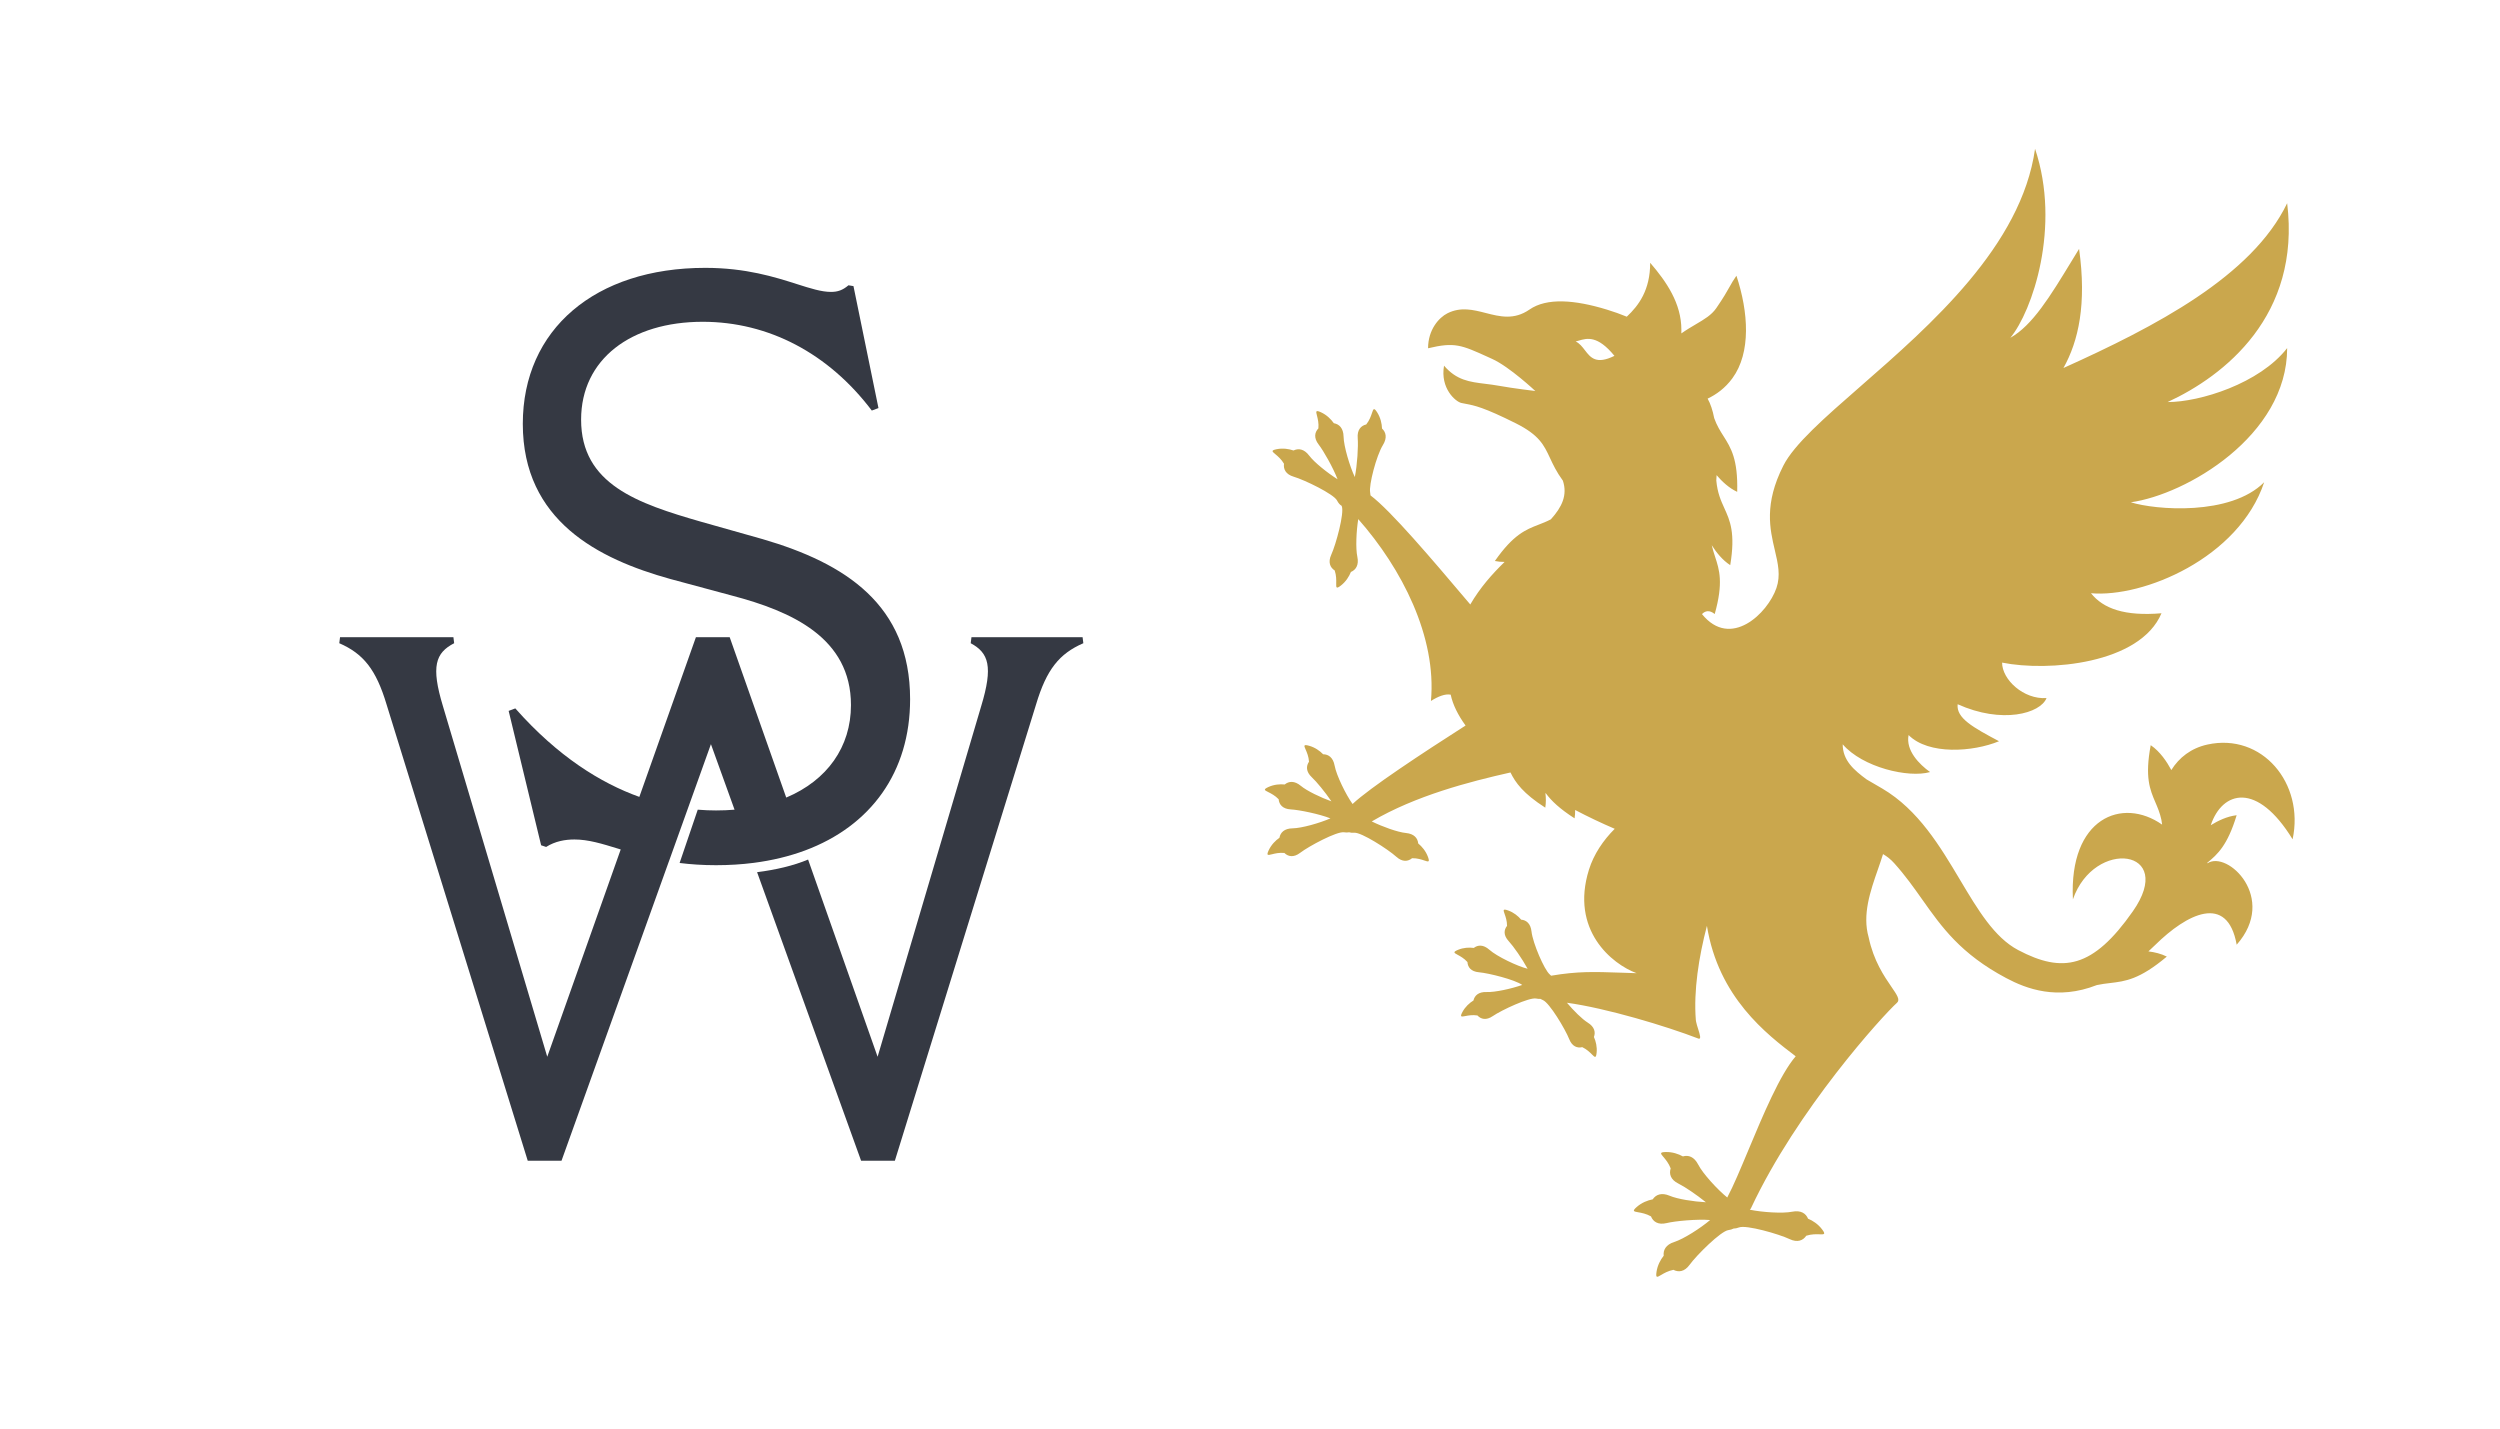
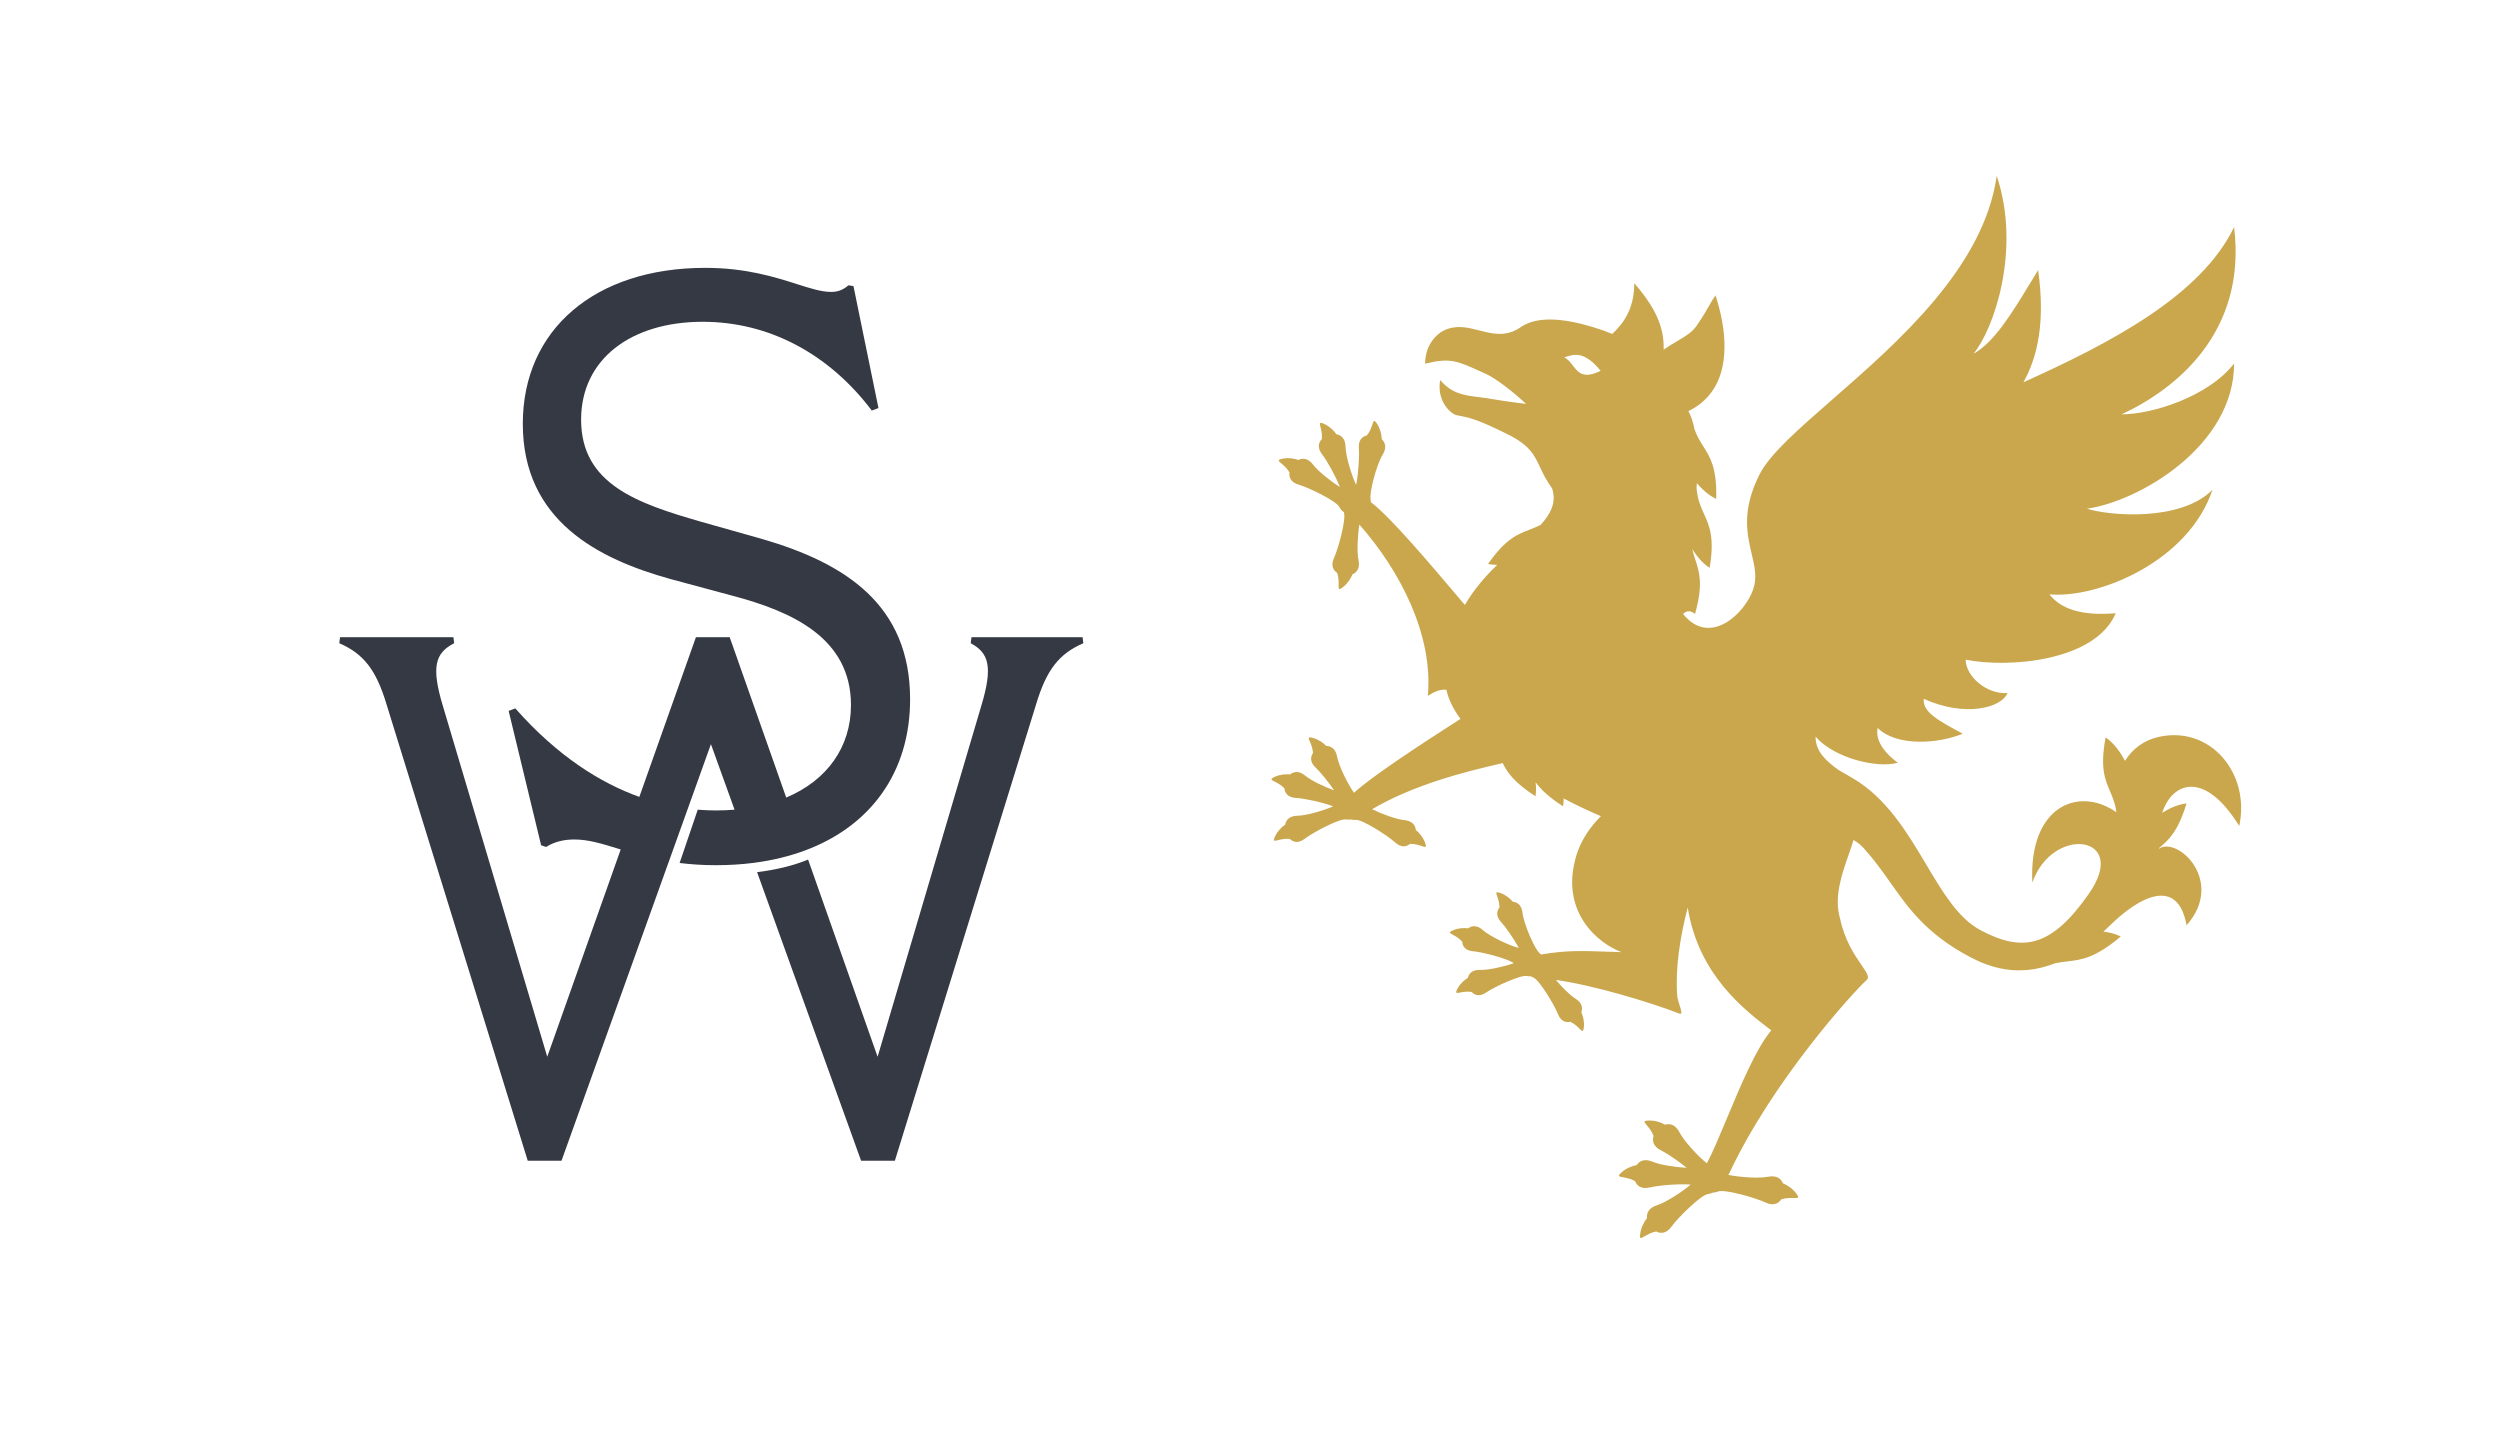
<svg xmlns="http://www.w3.org/2000/svg" width="140" height="80" viewBox="0 0 140 80" fill="none">
  <path d="M42.208 48.32C41.536 48.407 40.831 48.451 40.098 48.451C39.348 48.451 38.673 48.404 38.058 48.327L39.074 45.342C39.431 45.372 39.773 45.385 40.098 45.385C40.454 45.385 40.8 45.37 41.135 45.342L39.812 41.673L37.458 48.24L37.457 48.24L31.445 65H29.553L21.649 39.454C21.06 37.485 20.345 36.606 19 36.02L19.042 35.684H25.391L25.433 36.02C24.382 36.564 24.13 37.318 24.802 39.537L30.646 59.179L34.76 47.57L34.62 47.527C33.707 47.246 32.942 47.011 32.169 47.011C31.656 47.011 31.096 47.104 30.583 47.429L30.303 47.336L28.484 39.81L28.857 39.67C31.242 42.367 33.643 43.851 35.803 44.626L38.971 35.684H40.863L44.029 44.664C46.317 43.699 47.654 41.835 47.654 39.484C47.654 35.721 44.343 34.234 40.984 33.352L37.533 32.422C33.521 31.307 29.277 29.17 29.277 23.735C29.277 18.438 33.335 15 39.492 15C41.772 15 43.391 15.516 44.626 15.909C45.386 16.151 46.001 16.347 46.535 16.347C46.908 16.347 47.188 16.254 47.514 15.976L47.794 16.022L49.194 22.852L48.821 22.991C46.395 19.785 43.037 18.02 39.352 18.02C35.34 18.02 32.542 20.111 32.542 23.502C32.542 27.126 35.714 28.195 39.258 29.217L42.71 30.192C47.328 31.54 50.966 33.863 50.966 39.159C50.966 43.235 48.771 46.254 45.074 47.629C44.203 47.952 43.237 48.187 42.208 48.32Z" fill="#353943" />
  <path d="M42.397 48.842L48.221 65H50.113L58.018 39.454C58.606 37.485 59.321 36.606 60.667 36.02L60.625 35.684H54.402L54.36 36.02C55.369 36.564 55.621 37.318 54.949 39.537L49.146 59.179L45.253 48.135C44.426 48.481 43.437 48.711 42.397 48.842Z" fill="#353943" />
-   <path fill-rule="evenodd" clip-rule="evenodd" d="M104.528 43.646C104.82 43.815 105.114 43.986 105.411 44.161C107.426 45.349 108.646 47.397 109.768 49.282C110.765 50.955 111.685 52.5 113.017 53.203C115.513 54.52 117.204 54.225 119.438 51.036C121.899 47.524 117.276 46.926 116.083 50.363C115.859 45.805 118.842 44.609 121.079 46.179C121.062 46.088 121.048 45.997 121.037 45.906C120.955 45.522 120.827 45.224 120.7 44.927C120.398 44.22 120.102 43.528 120.44 41.73C120.966 42.084 121.354 42.672 121.594 43.123C122.026 42.427 122.698 41.897 123.614 41.695C126.671 41.023 129.057 43.862 128.386 47.001C126.396 43.752 124.449 44.285 123.802 46.212C124.204 45.963 124.723 45.712 125.252 45.653C124.741 47.34 124.182 47.844 123.61 48.314C123.612 48.325 123.613 48.335 123.614 48.346C124.732 47.598 127.566 50.288 125.254 52.904C124.732 49.99 122.446 51.194 120.706 52.904C120.573 53.034 120.441 53.159 120.311 53.278C120.658 53.321 121.022 53.407 121.342 53.569C119.814 54.855 119.015 54.95 118.172 55.05C117.932 55.078 117.689 55.107 117.424 55.164C115.211 56.032 113.476 55.373 112.346 54.772C109.797 53.417 108.736 51.916 107.644 50.371C107.17 49.701 106.691 49.023 106.082 48.346C105.892 48.133 105.68 47.963 105.45 47.829C105.364 48.108 105.263 48.398 105.16 48.695C104.741 49.896 104.279 51.222 104.645 52.491C104.92 53.805 105.52 54.68 105.919 55.261C106.23 55.713 106.418 55.987 106.235 56.152C105.442 56.865 100.638 62.141 98.06 67.65C98.043 67.686 98.019 67.717 97.99 67.744C98.679 67.886 99.82 67.965 100.362 67.856C100.848 67.759 101.132 67.953 101.25 68.246C101.515 68.355 101.816 68.552 102.036 68.844C102.254 69.133 102.158 69.129 101.9 69.121C101.714 69.115 101.445 69.106 101.15 69.201C100.976 69.465 100.664 69.601 100.218 69.39C99.623 69.107 97.786 68.58 97.386 68.736C97.279 68.777 97.174 68.8 97.079 68.799C96.998 68.843 96.898 68.872 96.789 68.886C96.364 68.943 95.007 70.29 94.62 70.826C94.331 71.227 93.993 71.257 93.713 71.11C93.409 71.169 93.177 71.306 93.017 71.401C92.795 71.533 92.712 71.583 92.765 71.224C92.818 70.862 92.987 70.545 93.167 70.321C93.13 70.007 93.285 69.7 93.758 69.551C94.28 69.387 95.229 68.778 95.767 68.322C95.055 68.262 93.821 68.373 93.33 68.493C92.85 68.609 92.573 68.412 92.456 68.118C92.186 67.965 91.921 67.919 91.738 67.887C91.484 67.843 91.388 67.826 91.66 67.588C91.936 67.347 92.27 67.216 92.552 67.163C92.727 66.9 93.044 66.768 93.5 66.962C93.938 67.149 94.839 67.29 95.53 67.326C95.004 66.899 94.334 66.45 93.989 66.28C93.546 66.061 93.46 65.732 93.558 65.431C93.449 65.14 93.274 64.934 93.154 64.793C92.987 64.596 92.924 64.522 93.286 64.513C93.651 64.505 93.992 64.62 94.242 64.759C94.545 64.67 94.872 64.772 95.098 65.214C95.36 65.727 96.186 66.624 96.726 67.06C97.062 66.433 97.468 65.461 97.913 64.397C98.729 62.444 99.676 60.178 100.559 59.152C98.928 57.915 96.229 55.843 95.588 51.846C95.13 53.601 94.838 55.481 94.966 57.113L94.981 57.215C95.005 57.338 95.052 57.485 95.097 57.627C95.193 57.932 95.282 58.212 95.117 58.163C93.29 57.457 89.936 56.451 87.749 56.154C88.122 56.597 88.596 57.069 88.913 57.266C89.294 57.502 89.362 57.805 89.259 58.071C89.367 58.307 89.445 58.623 89.411 58.952C89.377 59.277 89.316 59.215 89.151 59.05C89.032 58.932 88.86 58.759 88.606 58.64C88.329 58.707 88.039 58.605 87.875 58.189C87.656 57.635 86.767 56.153 86.407 56.008C86.355 55.988 86.307 55.964 86.264 55.937C86.192 55.943 86.112 55.936 86.029 55.918C85.65 55.836 84.086 56.565 83.595 56.902C83.227 57.154 82.93 57.076 82.737 56.866C82.46 56.822 82.221 56.868 82.056 56.9C81.828 56.944 81.742 56.961 81.896 56.672C82.051 56.381 82.293 56.163 82.513 56.028C82.577 55.749 82.803 55.536 83.25 55.554C83.721 55.574 84.643 55.368 85.245 55.157C84.833 54.861 83.366 54.494 82.819 54.447C82.374 54.408 82.194 54.16 82.177 53.875C81.99 53.665 81.776 53.55 81.629 53.47C81.424 53.359 81.347 53.317 81.648 53.191C81.953 53.064 82.277 53.048 82.533 53.084C82.759 52.909 83.068 52.887 83.403 53.185C83.831 53.566 84.988 54.115 85.547 54.251C85.239 53.686 84.749 52.986 84.487 52.704C84.183 52.377 84.215 52.072 84.394 51.849C84.395 51.568 84.314 51.338 84.258 51.18C84.18 50.96 84.151 50.877 84.459 50.987C84.769 51.097 85.021 51.303 85.187 51.502C85.471 51.524 85.715 51.715 85.764 52.161C85.837 52.823 86.485 54.31 86.78 54.562C86.81 54.587 86.837 54.613 86.862 54.64C88.352 54.386 89.291 54.419 90.743 54.469L90.747 54.469L90.749 54.469L90.75 54.469C91.029 54.479 91.326 54.489 91.65 54.499C90.275 53.993 87.922 52.088 88.982 48.7C89.253 47.834 89.781 47.055 90.425 46.413C89.688 46.098 88.941 45.744 88.208 45.359C88.211 45.516 88.201 45.673 88.176 45.827C87.341 45.291 86.874 44.843 86.572 44.432L86.543 44.415C86.576 44.683 86.58 44.962 86.535 45.229C85.296 44.433 84.867 43.831 84.587 43.258C82.268 43.78 79.271 44.559 76.829 45.994C76.825 45.996 76.822 45.998 76.818 46C77.405 46.29 78.267 46.604 78.732 46.648C79.192 46.691 79.393 46.94 79.42 47.234C79.627 47.403 79.844 47.659 79.963 47.979C80.08 48.295 79.995 48.266 79.767 48.189C79.603 48.134 79.365 48.054 79.076 48.06C78.849 48.248 78.535 48.286 78.193 47.978C77.737 47.565 76.239 46.602 75.84 46.633C75.733 46.642 75.634 46.634 75.549 46.608C75.465 46.625 75.368 46.624 75.267 46.608C74.871 46.544 73.3 47.382 72.812 47.756C72.446 48.036 72.136 47.973 71.926 47.766C71.638 47.737 71.394 47.798 71.227 47.84C70.993 47.898 70.906 47.919 71.048 47.614C71.193 47.305 71.429 47.067 71.649 46.915C71.7 46.625 71.921 46.393 72.383 46.387C72.893 46.38 73.903 46.091 74.505 45.829C73.886 45.584 72.754 45.352 72.284 45.327C71.825 45.302 71.63 45.052 71.604 44.758C71.404 44.548 71.179 44.436 71.024 44.358C70.809 44.251 70.729 44.211 71.035 44.071C71.345 43.93 71.679 43.903 71.944 43.931C72.171 43.743 72.49 43.71 72.845 44.006C73.186 44.29 73.953 44.658 74.56 44.876C74.205 44.354 73.726 43.773 73.464 43.529C73.127 43.215 73.138 42.897 73.305 42.655C73.286 42.366 73.186 42.135 73.116 41.976C73.02 41.756 72.984 41.673 73.308 41.762C73.637 41.853 73.91 42.047 74.096 42.239C74.391 42.24 74.656 42.419 74.739 42.875C74.84 43.425 75.375 44.512 75.744 45.024C76.717 44.109 79.624 42.196 82.072 40.629C81.65 40.048 81.359 39.467 81.239 38.901C80.925 38.842 80.527 39.003 80.133 39.254C80.459 35.658 78.506 31.843 76.062 29.07C75.954 29.734 75.909 30.702 76.011 31.179C76.109 31.641 75.928 31.914 75.651 32.03C75.55 32.284 75.367 32.574 75.093 32.788C74.821 32.999 74.823 32.907 74.828 32.661C74.832 32.484 74.837 32.227 74.743 31.946C74.49 31.783 74.356 31.488 74.552 31.06C74.814 30.488 75.292 28.729 75.14 28.349C75.136 28.34 75.133 28.332 75.129 28.323C75.028 28.267 74.942 28.161 74.875 28.029C74.689 27.664 73.05 26.873 72.448 26.696C71.997 26.563 71.862 26.269 71.904 25.97C71.755 25.715 71.558 25.55 71.422 25.437C71.233 25.28 71.162 25.221 71.5 25.154C71.841 25.086 72.18 25.138 72.437 25.228C72.707 25.094 73.031 25.136 73.314 25.514C73.602 25.897 74.338 26.483 74.904 26.839C74.656 26.194 74.125 25.256 73.847 24.897C73.558 24.525 73.621 24.207 73.83 23.99C73.858 23.695 73.794 23.446 73.75 23.274C73.689 23.036 73.666 22.947 73.979 23.09C74.295 23.236 74.539 23.476 74.695 23.7C74.992 23.75 75.23 23.974 75.24 24.447C75.251 24.998 75.587 26.119 75.87 26.715C76.007 26.038 76.07 24.986 76.032 24.539C75.992 24.07 76.217 23.837 76.51 23.769C76.694 23.537 76.775 23.293 76.832 23.125C76.91 22.892 76.939 22.805 77.124 23.096C77.31 23.39 77.384 23.725 77.393 23.998C77.615 24.201 77.693 24.519 77.444 24.921C77.075 25.518 76.647 27.174 76.728 27.576C76.74 27.633 76.747 27.689 76.748 27.742C77.888 28.597 80.232 31.366 82.115 33.591L82.336 33.851C82.882 32.911 83.566 32.139 84.258 31.468C84.075 31.469 83.891 31.453 83.713 31.416C84.753 29.927 85.45 29.658 86.161 29.382C86.385 29.296 86.611 29.208 86.849 29.082C87.467 28.398 87.79 27.728 87.521 26.917C87.164 26.428 86.972 26.017 86.8 25.649C86.46 24.921 86.199 24.364 84.893 23.709C83.086 22.804 82.563 22.705 82.069 22.612C81.992 22.597 81.916 22.583 81.836 22.566C81.514 22.496 80.643 21.748 80.866 20.478C81.566 21.295 82.296 21.386 83.176 21.494C83.422 21.525 83.68 21.556 83.952 21.606C84.748 21.751 85.978 21.896 85.978 21.896C85.978 21.896 84.531 20.538 83.564 20.101C83.484 20.064 83.406 20.029 83.332 19.995C81.833 19.315 81.463 19.147 79.972 19.503C79.972 18.456 80.585 17.781 81.057 17.544C81.804 17.17 82.503 17.349 83.202 17.528C83.995 17.731 84.787 17.934 85.651 17.335C86.621 16.662 88.19 16.79 89.976 17.335C90.377 17.457 90.751 17.591 91.1 17.735C91.77 17.106 92.41 16.245 92.41 14.716C93.325 15.777 94.157 16.991 94.157 18.469C94.157 18.538 94.156 18.605 94.156 18.671C94.443 18.468 94.716 18.307 94.968 18.159C95.446 17.878 95.846 17.642 96.113 17.254C96.52 16.663 96.707 16.33 96.86 16.056C96.978 15.846 97.076 15.671 97.24 15.441C97.916 17.481 98.066 19.747 97.014 21.183C96.609 21.737 96.11 22.095 95.627 22.323C95.791 22.615 95.911 22.984 95.995 23.415C96.143 23.832 96.332 24.132 96.52 24.428C96.93 25.078 97.332 25.715 97.283 27.544C96.823 27.332 96.427 26.957 96.129 26.608C96.124 26.707 96.119 26.808 96.113 26.91C96.175 27.6 96.37 28.031 96.563 28.457C96.881 29.157 97.192 29.843 96.893 31.648C96.455 31.367 96.107 30.926 95.858 30.531C95.91 30.764 95.978 30.971 96.045 31.178C96.284 31.909 96.519 32.625 96.024 34.386C95.727 34.145 95.492 34.204 95.311 34.389C96.905 36.365 98.988 34.358 99.48 32.929C99.723 32.223 99.567 31.56 99.39 30.807C99.112 29.624 98.782 28.22 99.865 26.08C100.471 24.882 102.175 23.393 104.203 21.622C108.105 18.215 113.203 13.763 113.963 8.333C115.427 12.692 113.809 17.44 112.577 18.919C113.819 18.222 114.814 16.588 116.004 14.632L116.004 14.632C116.143 14.405 116.284 14.173 116.429 13.937C116.858 17.022 116.401 19.092 115.552 20.609C120.702 18.287 126.109 15.475 128.081 11.38C128.853 17.682 124.562 21.049 121.386 22.516C123.189 22.516 126.536 21.48 128.081 19.494C128.081 24.415 122.416 27.696 119.326 28.128C120.7 28.559 124.905 28.905 126.794 27.005C125.38 31.258 120.013 33.48 117.095 33.221C117.781 34.084 118.983 34.516 121.043 34.343C119.841 37.192 114.692 37.624 112.117 37.106C112.117 38.056 113.318 39.178 114.606 39.092C114.263 39.955 112.117 40.559 109.628 39.437C109.542 40.214 110.486 40.732 111.945 41.509C110.486 42.113 107.997 42.286 106.881 41.163C106.71 42.027 107.482 42.804 108.083 43.235C106.881 43.581 104.306 42.976 103.191 41.681C103.191 42.578 103.814 43.121 104.528 43.646ZM88.417 19.073C88.355 19.092 88.295 19.109 88.238 19.122C88.458 19.227 88.606 19.42 88.753 19.611C89.071 20.025 89.384 20.433 90.409 19.928C89.46 18.766 88.868 18.941 88.417 19.073Z" fill="#CAA74D" />
+   <path fill-rule="evenodd" clip-rule="evenodd" d="M102.93 43.1C103.205 43.259 103.483 43.42 103.762 43.585C105.66 44.703 106.808 46.632 107.865 48.407C108.803 49.983 109.67 51.438 110.924 52.099C113.275 53.339 114.867 53.062 116.971 50.059C119.288 46.752 114.935 46.188 113.811 49.425C113.601 45.133 116.409 44.007 118.516 45.485C118.5 45.4 118.487 45.314 118.477 45.228C118.399 44.867 118.279 44.586 118.16 44.306C117.875 43.641 117.596 42.989 117.915 41.295C118.41 41.629 118.775 42.183 119.001 42.607C119.408 41.952 120.04 41.453 120.903 41.263C123.782 40.63 126.029 43.303 125.397 46.259C123.523 43.2 121.69 43.702 121.08 45.517C121.459 45.282 121.947 45.045 122.446 44.99C121.965 46.578 121.438 47.053 120.9 47.496C120.901 47.506 120.902 47.516 120.903 47.526C121.956 46.822 124.625 49.355 122.448 51.818C121.956 49.074 119.803 50.208 118.165 51.818C118.04 51.941 117.916 52.058 117.793 52.17C118.12 52.21 118.462 52.292 118.764 52.444C117.325 53.655 116.572 53.744 115.779 53.838C115.553 53.865 115.324 53.892 115.074 53.946C112.99 54.764 111.356 54.143 110.292 53.577C107.892 52.301 106.893 50.887 105.865 49.433C105.419 48.802 104.968 48.164 104.394 47.526C104.215 47.325 104.016 47.165 103.798 47.039C103.718 47.302 103.623 47.575 103.526 47.855C103.131 48.985 102.696 50.234 103.041 51.429C103.3 52.666 103.865 53.49 104.241 54.037C104.533 54.463 104.71 54.721 104.538 54.876C103.791 55.548 99.268 60.516 96.84 65.704C96.824 65.738 96.802 65.767 96.774 65.792C97.423 65.926 98.498 66.001 99.008 65.898C99.466 65.806 99.732 65.989 99.844 66.265C100.093 66.368 100.377 66.553 100.584 66.828C100.79 67.1 100.699 67.097 100.456 67.089C100.281 67.083 100.028 67.075 99.749 67.165C99.585 67.413 99.292 67.541 98.872 67.342C98.311 67.076 96.582 66.58 96.205 66.726C96.105 66.765 96.006 66.787 95.916 66.786C95.84 66.828 95.746 66.854 95.643 66.868C95.242 66.922 93.965 68.19 93.601 68.694C93.329 69.072 93.01 69.101 92.747 68.962C92.46 69.017 92.242 69.147 92.091 69.236C91.882 69.361 91.804 69.407 91.853 69.07C91.903 68.729 92.063 68.43 92.232 68.219C92.197 67.923 92.343 67.635 92.789 67.494C93.28 67.339 94.174 66.766 94.681 66.337C94.011 66.28 92.849 66.385 92.386 66.497C91.934 66.607 91.673 66.422 91.563 66.145C91.309 66 91.059 65.957 90.886 65.927C90.647 65.886 90.558 65.87 90.814 65.646C91.073 65.419 91.388 65.295 91.653 65.245C91.818 64.997 92.116 64.873 92.546 65.056C92.958 65.232 93.807 65.364 94.457 65.398C93.963 64.996 93.331 64.574 93.007 64.414C92.59 64.208 92.508 63.898 92.6 63.615C92.498 63.34 92.333 63.147 92.22 63.013C92.063 62.828 92.004 62.758 92.344 62.75C92.688 62.742 93.009 62.85 93.244 62.982C93.53 62.897 93.838 62.993 94.051 63.41C94.298 63.893 95.075 64.738 95.584 65.148C95.9 64.558 96.282 63.643 96.701 62.64C97.47 60.802 98.362 58.668 99.193 57.701C97.658 56.536 95.116 54.585 94.512 50.822C94.081 52.475 93.806 54.245 93.927 55.782L93.941 55.878C93.963 55.993 94.007 56.132 94.049 56.266C94.141 56.553 94.224 56.816 94.069 56.77C92.349 56.105 89.19 55.158 87.13 54.879C87.481 55.296 87.928 55.74 88.226 55.925C88.585 56.147 88.649 56.433 88.553 56.684C88.654 56.906 88.728 57.203 88.696 57.513C88.664 57.819 88.606 57.761 88.451 57.606C88.339 57.494 88.176 57.332 87.938 57.219C87.676 57.282 87.404 57.186 87.249 56.795C87.043 56.273 86.206 54.877 85.867 54.741C85.818 54.722 85.773 54.699 85.733 54.674C85.664 54.68 85.589 54.673 85.511 54.656C85.154 54.579 83.681 55.266 83.218 55.583C82.872 55.82 82.592 55.747 82.411 55.548C82.15 55.508 81.925 55.551 81.77 55.581C81.555 55.622 81.474 55.638 81.619 55.366C81.765 55.092 81.992 54.887 82.2 54.76C82.26 54.497 82.473 54.297 82.894 54.314C83.337 54.332 84.206 54.139 84.773 53.939C84.385 53.661 83.003 53.315 82.488 53.27C82.069 53.235 81.899 53.001 81.884 52.732C81.708 52.535 81.506 52.426 81.367 52.351C81.174 52.246 81.102 52.207 81.385 52.089C81.672 51.969 81.978 51.954 82.219 51.987C82.431 51.823 82.722 51.802 83.038 52.083C83.441 52.441 84.531 52.958 85.057 53.086C84.767 52.554 84.305 51.895 84.058 51.63C83.772 51.322 83.802 51.034 83.971 50.825C83.972 50.56 83.896 50.344 83.843 50.194C83.77 49.987 83.742 49.91 84.032 50.013C84.325 50.117 84.561 50.311 84.718 50.498C84.985 50.518 85.215 50.698 85.261 51.118C85.33 51.741 85.94 53.142 86.218 53.379C86.246 53.403 86.272 53.427 86.295 53.453C87.698 53.214 88.582 53.244 89.95 53.292L89.954 53.292L89.955 53.292L89.956 53.292C90.219 53.301 90.499 53.311 90.804 53.319C89.509 52.844 87.294 51.049 88.291 47.86C88.547 47.044 89.044 46.31 89.65 45.705C88.956 45.409 88.253 45.076 87.563 44.713C87.565 44.861 87.556 45.009 87.532 45.153C86.746 44.649 86.306 44.227 86.022 43.84L85.995 43.824C86.025 44.077 86.029 44.339 85.987 44.59C84.821 43.842 84.416 43.275 84.152 42.735C81.969 43.227 79.147 43.96 76.847 45.311C76.844 45.313 76.841 45.315 76.837 45.316C77.39 45.59 78.202 45.885 78.639 45.926C79.073 45.967 79.262 46.202 79.287 46.479C79.483 46.637 79.686 46.879 79.798 47.18C79.909 47.478 79.828 47.451 79.614 47.378C79.459 47.326 79.235 47.251 78.963 47.256C78.75 47.434 78.454 47.47 78.132 47.179C77.703 46.79 76.291 45.883 75.916 45.913C75.816 45.921 75.722 45.914 75.642 45.889C75.563 45.905 75.472 45.904 75.376 45.889C75.004 45.829 73.524 46.618 73.065 46.971C72.721 47.234 72.428 47.175 72.23 46.98C71.96 46.952 71.73 47.01 71.572 47.049C71.352 47.104 71.27 47.124 71.404 46.836C71.54 46.545 71.763 46.321 71.97 46.179C72.017 45.905 72.225 45.687 72.66 45.681C73.141 45.675 74.092 45.403 74.659 45.156C74.076 44.925 73.01 44.706 72.567 44.683C72.135 44.659 71.951 44.424 71.927 44.147C71.739 43.95 71.527 43.844 71.381 43.771C71.179 43.67 71.103 43.632 71.391 43.5C71.683 43.367 71.998 43.342 72.248 43.368C72.461 43.191 72.761 43.16 73.096 43.439C73.417 43.706 74.139 44.053 74.71 44.258C74.376 43.766 73.926 43.219 73.679 42.989C73.362 42.694 73.371 42.395 73.529 42.167C73.511 41.895 73.416 41.677 73.351 41.528C73.26 41.32 73.226 41.242 73.532 41.326C73.841 41.412 74.099 41.594 74.274 41.775C74.551 41.776 74.801 41.945 74.879 42.374C74.975 42.892 75.478 43.915 75.826 44.397C76.742 43.536 79.479 41.734 81.785 40.259C81.387 39.712 81.113 39.165 81 38.632C80.705 38.576 80.33 38.728 79.959 38.965C80.266 35.578 78.427 31.985 76.125 29.374C76.023 30 75.981 30.911 76.077 31.36C76.17 31.796 75.999 32.052 75.738 32.162C75.643 32.401 75.471 32.674 75.212 32.875C74.956 33.075 74.958 32.988 74.963 32.756C74.966 32.589 74.972 32.347 74.883 32.083C74.645 31.929 74.519 31.651 74.704 31.248C74.95 30.709 75.4 29.053 75.257 28.695C75.253 28.687 75.25 28.679 75.247 28.671C75.152 28.618 75.071 28.518 75.007 28.394C74.832 28.05 73.289 27.305 72.722 27.139C72.297 27.014 72.17 26.736 72.21 26.456C72.069 26.215 71.884 26.06 71.756 25.953C71.578 25.805 71.511 25.749 71.829 25.686C72.151 25.623 72.469 25.671 72.712 25.756C72.965 25.631 73.27 25.67 73.538 26.026C73.808 26.386 74.501 26.938 75.035 27.273C74.801 26.666 74.302 25.783 74.039 25.445C73.768 25.094 73.826 24.795 74.023 24.591C74.049 24.313 73.989 24.078 73.948 23.917C73.89 23.692 73.869 23.608 74.163 23.744C74.461 23.88 74.691 24.107 74.838 24.318C75.117 24.364 75.341 24.576 75.351 25.021C75.361 25.54 75.678 26.596 75.944 27.157C76.074 26.519 76.132 25.528 76.097 25.108C76.059 24.666 76.271 24.446 76.547 24.382C76.72 24.164 76.797 23.934 76.85 23.776C76.924 23.557 76.951 23.474 77.125 23.748C77.3 24.026 77.37 24.341 77.379 24.598C77.588 24.79 77.661 25.089 77.427 25.468C77.079 26.029 76.676 27.589 76.753 27.967C76.764 28.021 76.77 28.074 76.771 28.124C77.845 28.929 80.052 31.537 81.825 33.632L82.033 33.877C82.548 32.991 83.191 32.264 83.843 31.633C83.671 31.633 83.498 31.618 83.33 31.583C84.309 30.182 84.965 29.928 85.635 29.669C85.846 29.587 86.058 29.505 86.283 29.386C86.865 28.741 87.169 28.11 86.916 27.347C86.58 26.886 86.399 26.499 86.237 26.153C85.916 25.468 85.671 24.942 84.441 24.326C82.739 23.474 82.247 23.381 81.781 23.293C81.709 23.279 81.637 23.265 81.562 23.249C81.259 23.184 80.439 22.479 80.649 21.283C81.308 22.053 81.995 22.138 82.824 22.24C83.056 22.269 83.299 22.299 83.555 22.346C84.305 22.482 85.463 22.619 85.463 22.619C85.463 22.619 84.1 21.34 83.189 20.928C83.114 20.894 83.041 20.861 82.971 20.829C81.56 20.188 81.211 20.03 79.807 20.365C79.807 19.38 80.385 18.744 80.829 18.521C81.532 18.169 82.19 18.337 82.849 18.506C83.595 18.697 84.342 18.888 85.155 18.324C86.068 17.69 87.546 17.811 89.228 18.324C89.606 18.439 89.957 18.565 90.285 18.7C90.917 18.108 91.52 17.297 91.52 15.857C92.381 16.856 93.164 18 93.164 19.392C93.164 19.456 93.164 19.52 93.164 19.582C93.434 19.391 93.691 19.239 93.928 19.1C94.378 18.835 94.755 18.613 95.006 18.248C95.389 17.691 95.566 17.377 95.71 17.12C95.821 16.922 95.914 16.757 96.067 16.54C96.704 18.461 96.846 20.596 95.855 21.947C95.473 22.469 95.004 22.806 94.549 23.021C94.703 23.296 94.816 23.644 94.895 24.049C95.035 24.442 95.213 24.724 95.39 25.003C95.776 25.616 96.155 26.215 96.108 27.937C95.675 27.737 95.302 27.385 95.021 27.055C95.017 27.15 95.012 27.244 95.006 27.34C95.065 27.99 95.249 28.396 95.431 28.797C95.73 29.456 96.023 30.102 95.741 31.802C95.328 31.537 95.001 31.122 94.766 30.75C94.815 30.969 94.879 31.165 94.943 31.359C95.168 32.047 95.388 32.722 94.922 34.38C94.643 34.154 94.421 34.209 94.251 34.383C95.752 36.244 97.713 34.354 98.177 33.008C98.406 32.343 98.259 31.719 98.092 31.01C97.831 29.896 97.52 28.574 98.539 26.558C99.11 25.431 100.715 24.029 102.625 22.361C106.299 19.152 111.099 14.96 111.816 9.847C113.194 13.952 111.67 18.423 110.51 19.815C111.679 19.159 112.616 17.62 113.737 15.779L113.738 15.778C113.868 15.564 114.001 15.346 114.137 15.124C114.541 18.029 114.111 19.978 113.312 21.407C118.161 19.22 123.253 16.572 125.11 12.716C125.837 18.65 121.796 21.821 118.806 23.203C120.503 23.203 123.655 22.227 125.11 20.357C125.11 24.991 119.775 28.08 116.866 28.487C118.159 28.893 122.119 29.218 123.897 27.43C122.566 31.434 117.512 33.527 114.764 33.283C115.411 34.096 116.543 34.503 118.482 34.34C117.351 37.023 112.501 37.429 110.077 36.941C110.077 37.836 111.208 38.892 112.421 38.811C112.097 39.624 110.077 40.193 107.733 39.136C107.652 39.868 108.541 40.356 109.915 41.087C108.541 41.657 106.197 41.819 105.147 40.762C104.985 41.575 105.712 42.307 106.278 42.713C105.147 43.039 102.722 42.469 101.671 41.25C101.671 42.095 102.258 42.606 102.93 43.1ZM87.76 19.961C87.701 19.978 87.645 19.995 87.591 20.007C87.798 20.105 87.938 20.287 88.076 20.467C88.375 20.857 88.67 21.241 89.635 20.766C88.742 19.671 88.184 19.836 87.76 19.961Z" fill="#CAA74D" />
</svg>
